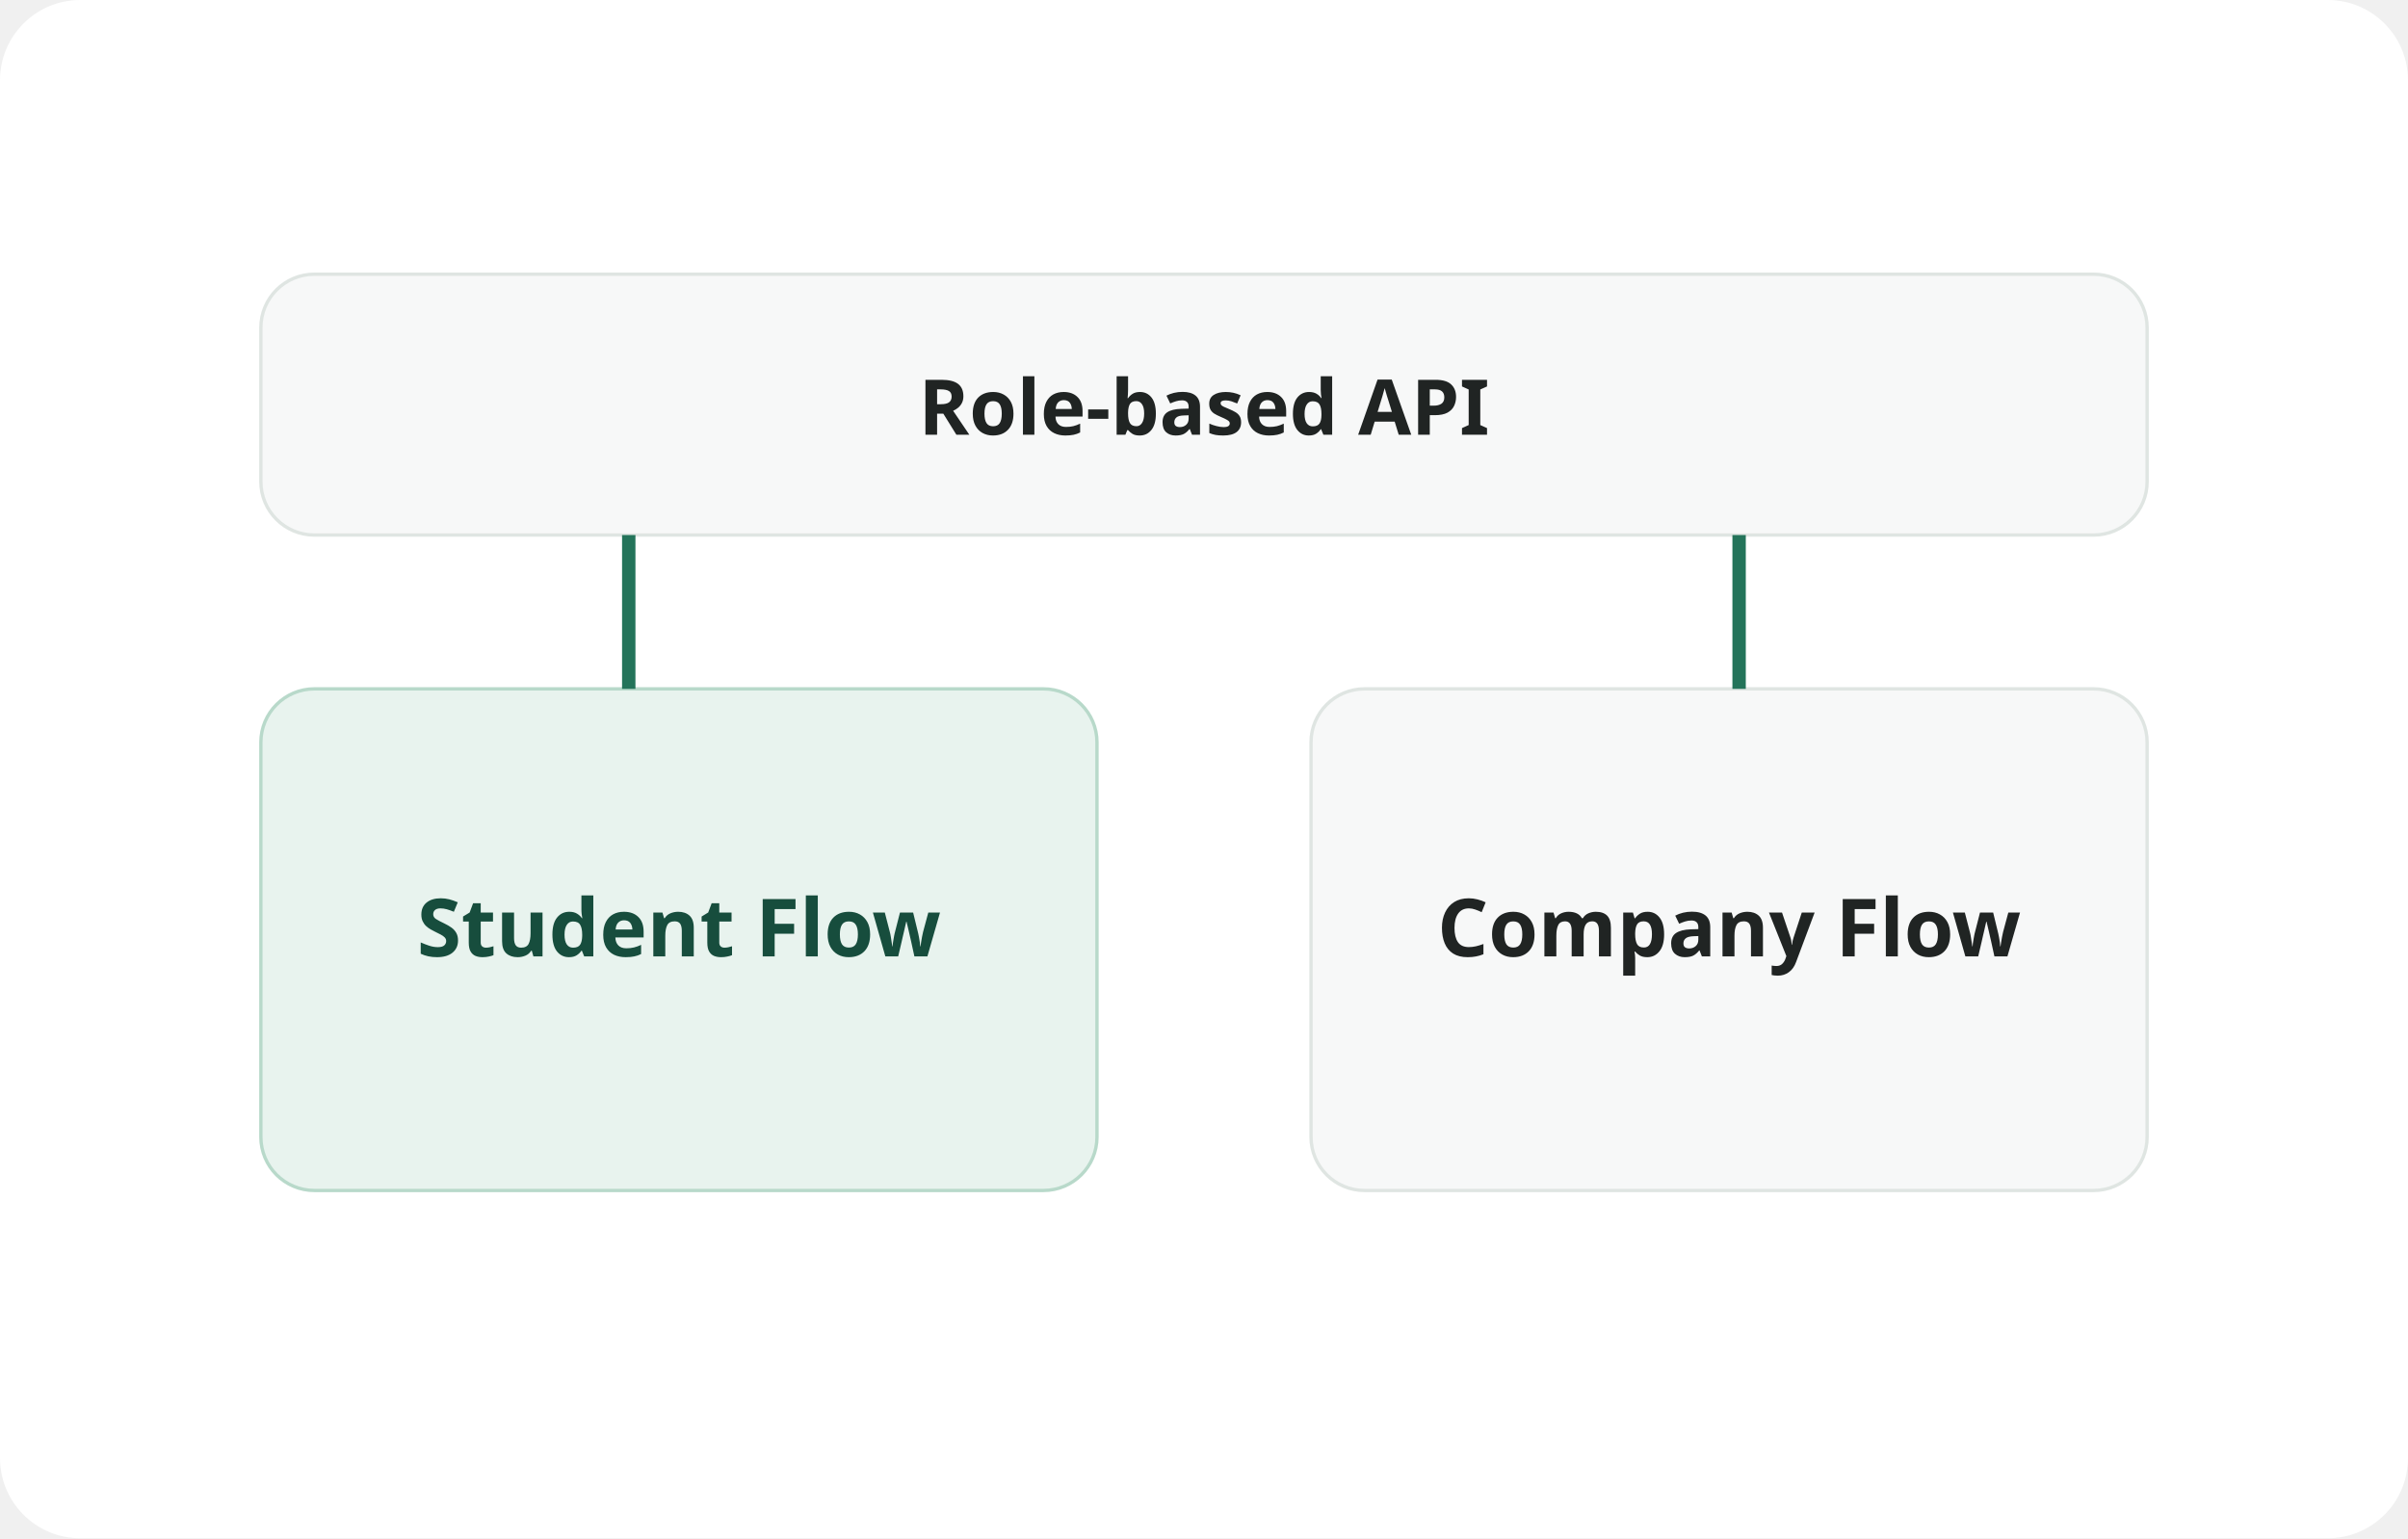
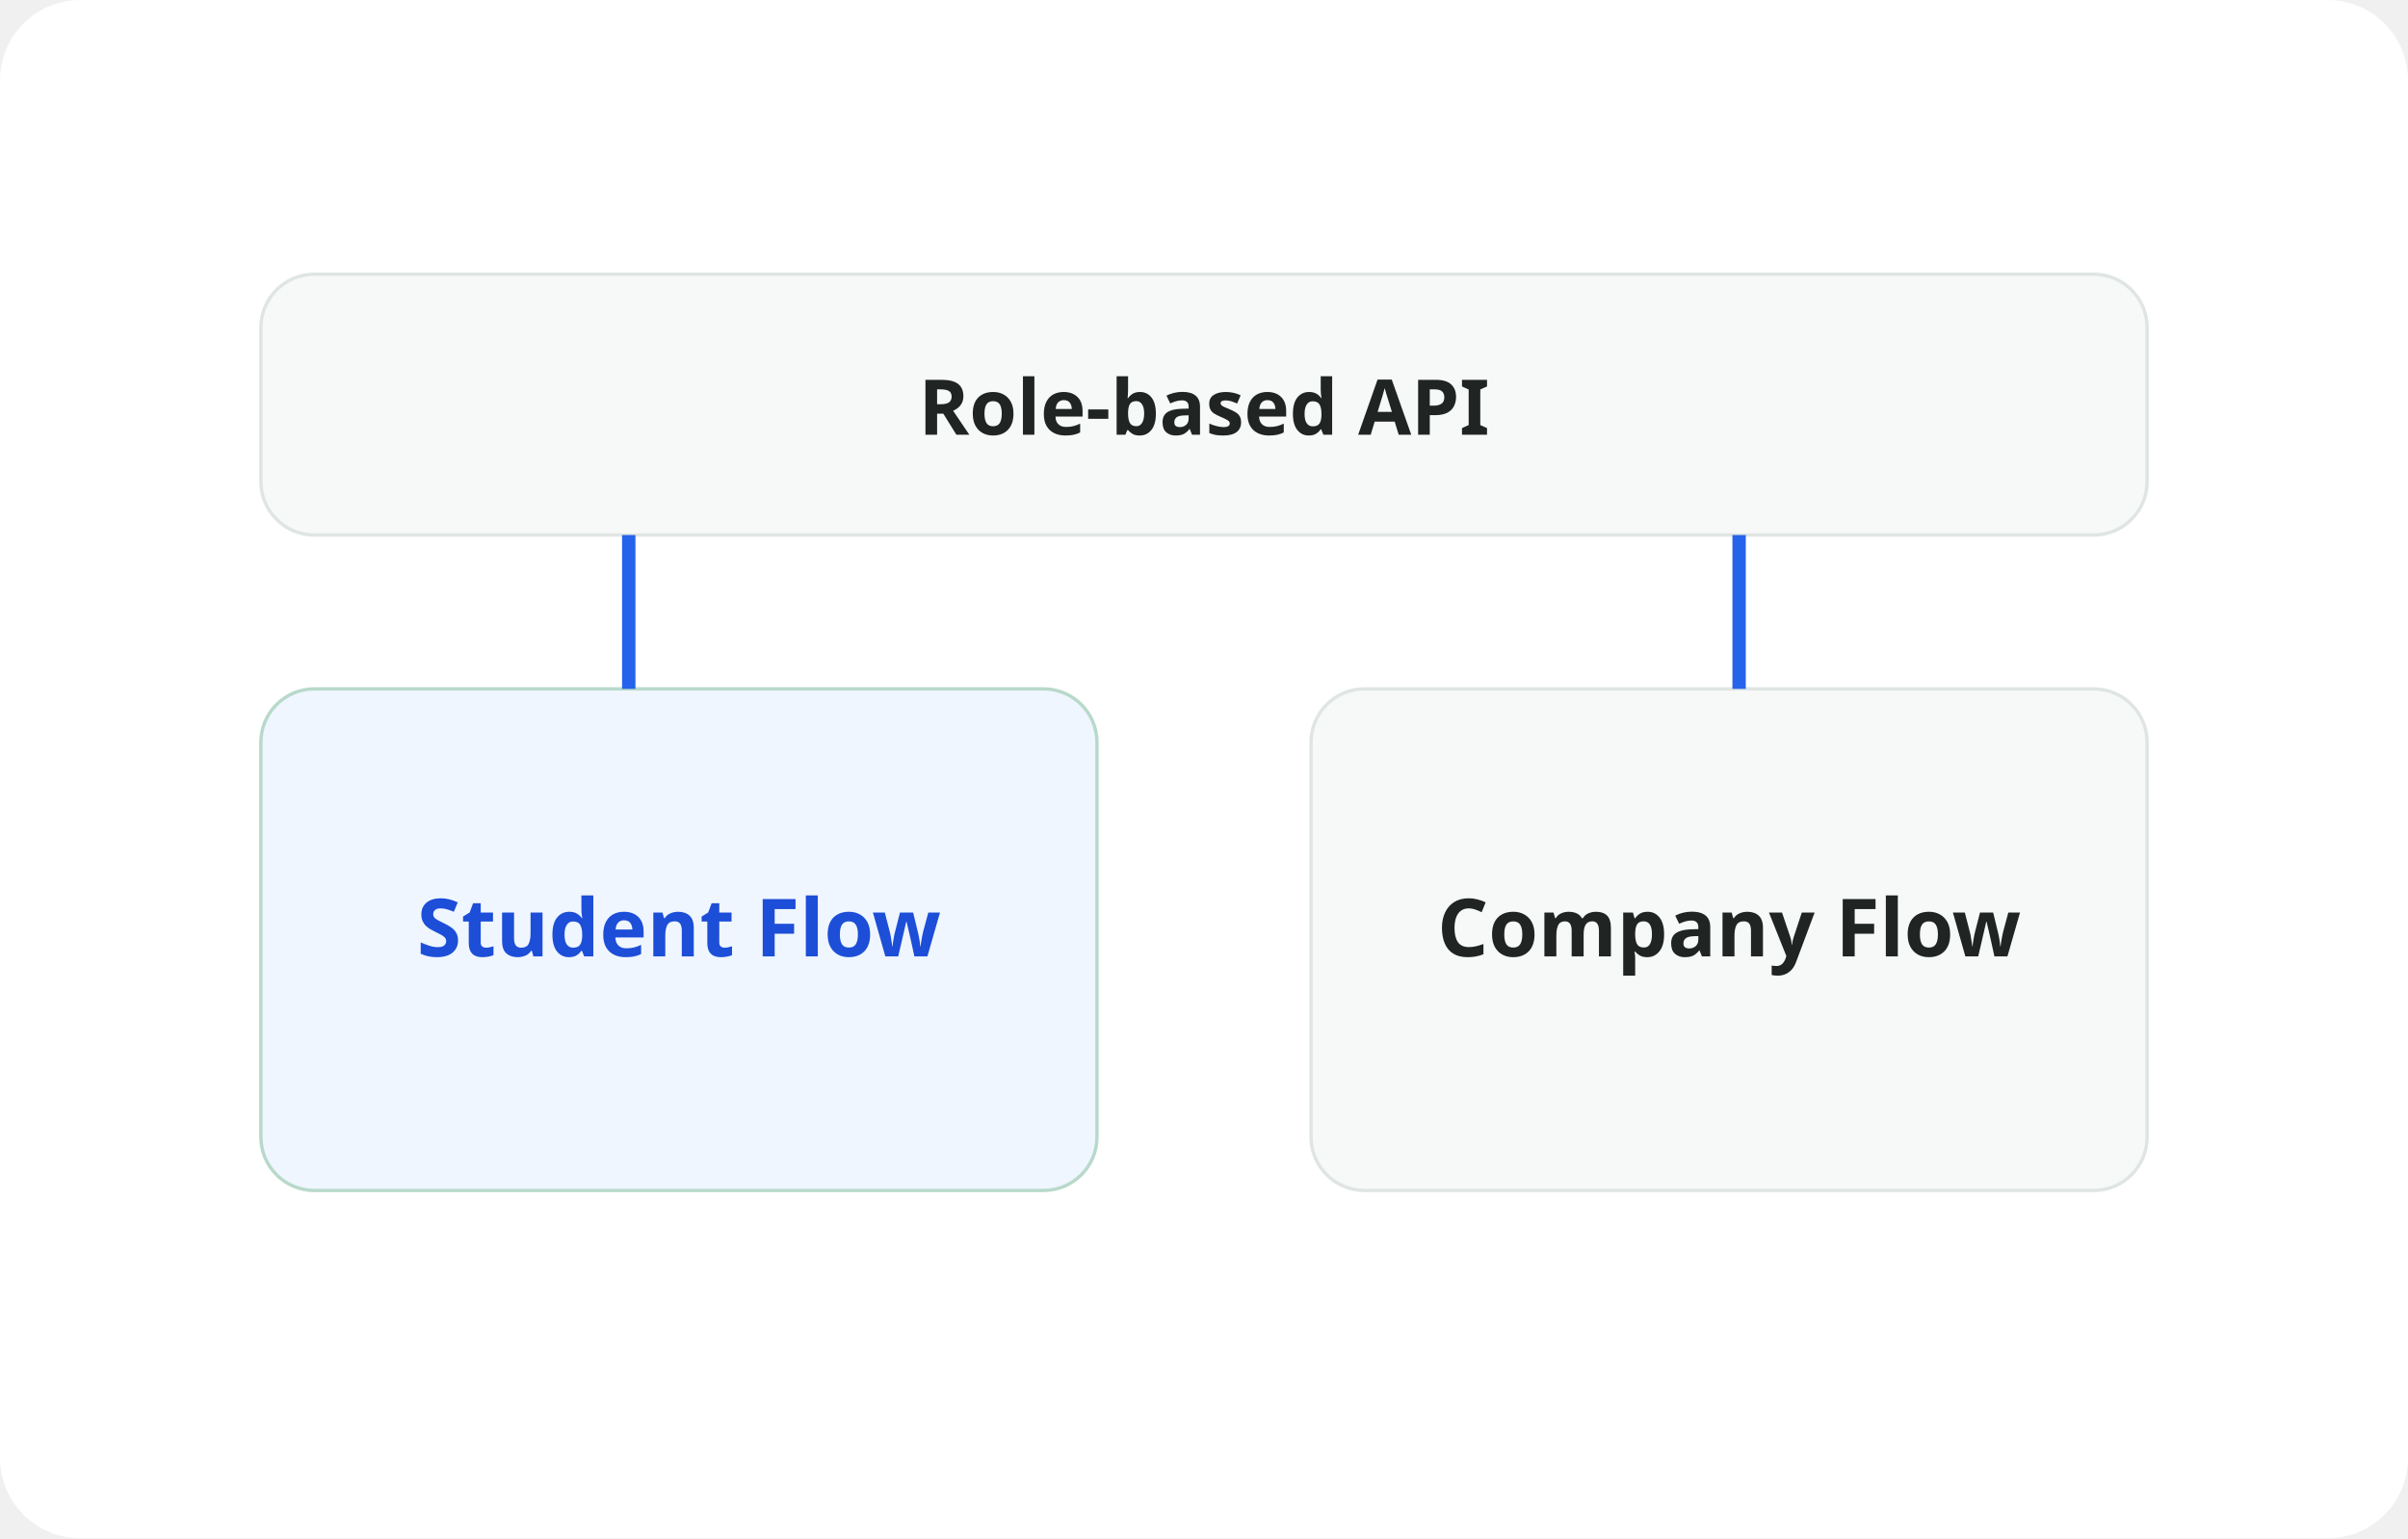
<svg xmlns="http://www.w3.org/2000/svg" viewBox="0 0 720 460">
  <rect width="720" height="460" rx="24" fill="#ffffff" />
  <rect x="78" y="82" width="564" height="78" rx="16" fill="#f7f8f8" stroke="#dfe5e2" />
-   <rect x="78" y="206" width="250" height="150" rx="16" fill="#e8f3ee" stroke="#b8d9ca" />
+   <rect x="78" y="206" width="250" height="150" rx="16" fill="#EFF6FF" stroke="#b8d9ca" />
  <rect x="392" y="206" width="250" height="150" rx="16" fill="#f7f8f8" stroke="#dfe5e2" />
-   <path d="M188 160v46M520 160v46" stroke="#24745a" stroke-width="4" />
+   <path d="M188 160v46M520 160v46" stroke="#2563EB" stroke-width="4" />
  <text x="360" y="130" text-anchor="middle" fill="#202423" font-family="system-ui" font-size="23" font-weight="800">Role-based API</text>
-   <text x="203" y="286" text-anchor="middle" fill="#174d3d" font-family="system-ui" font-size="24" font-weight="800">Student Flow</text>
+   <text x="203" y="286" text-anchor="middle" fill="#1D4ED8" font-family="system-ui" font-size="24" font-weight="800">Student Flow</text>
  <text x="517" y="286" text-anchor="middle" fill="#202423" font-family="system-ui" font-size="24" font-weight="800">Company Flow</text>
</svg>
